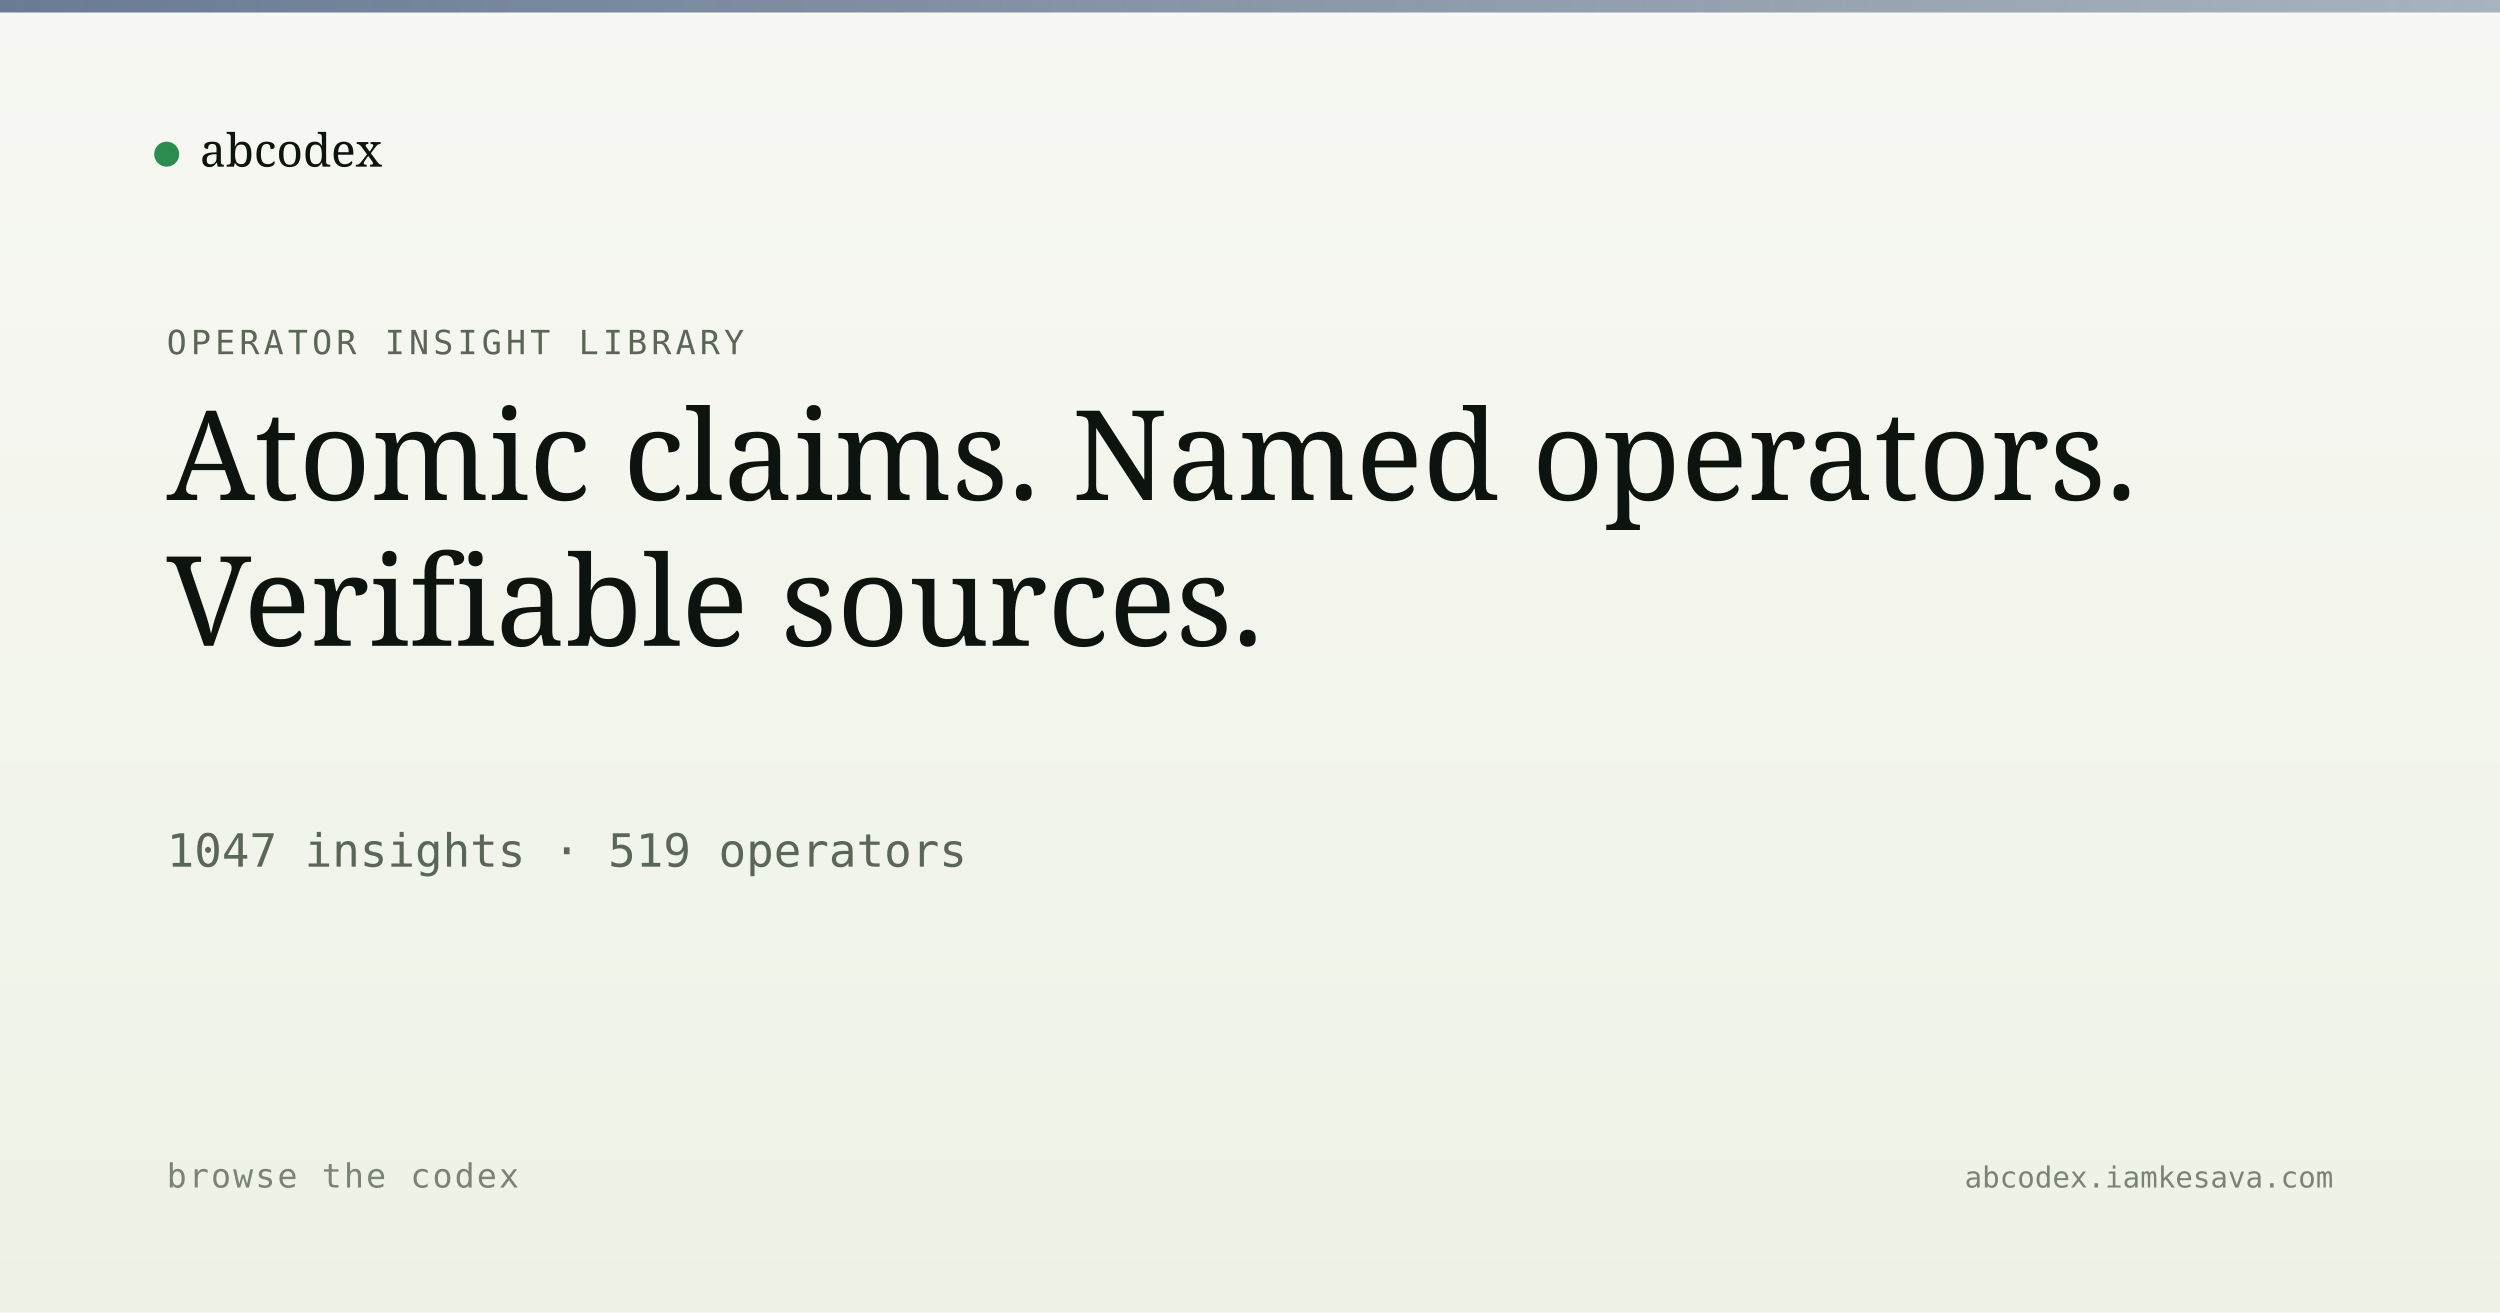
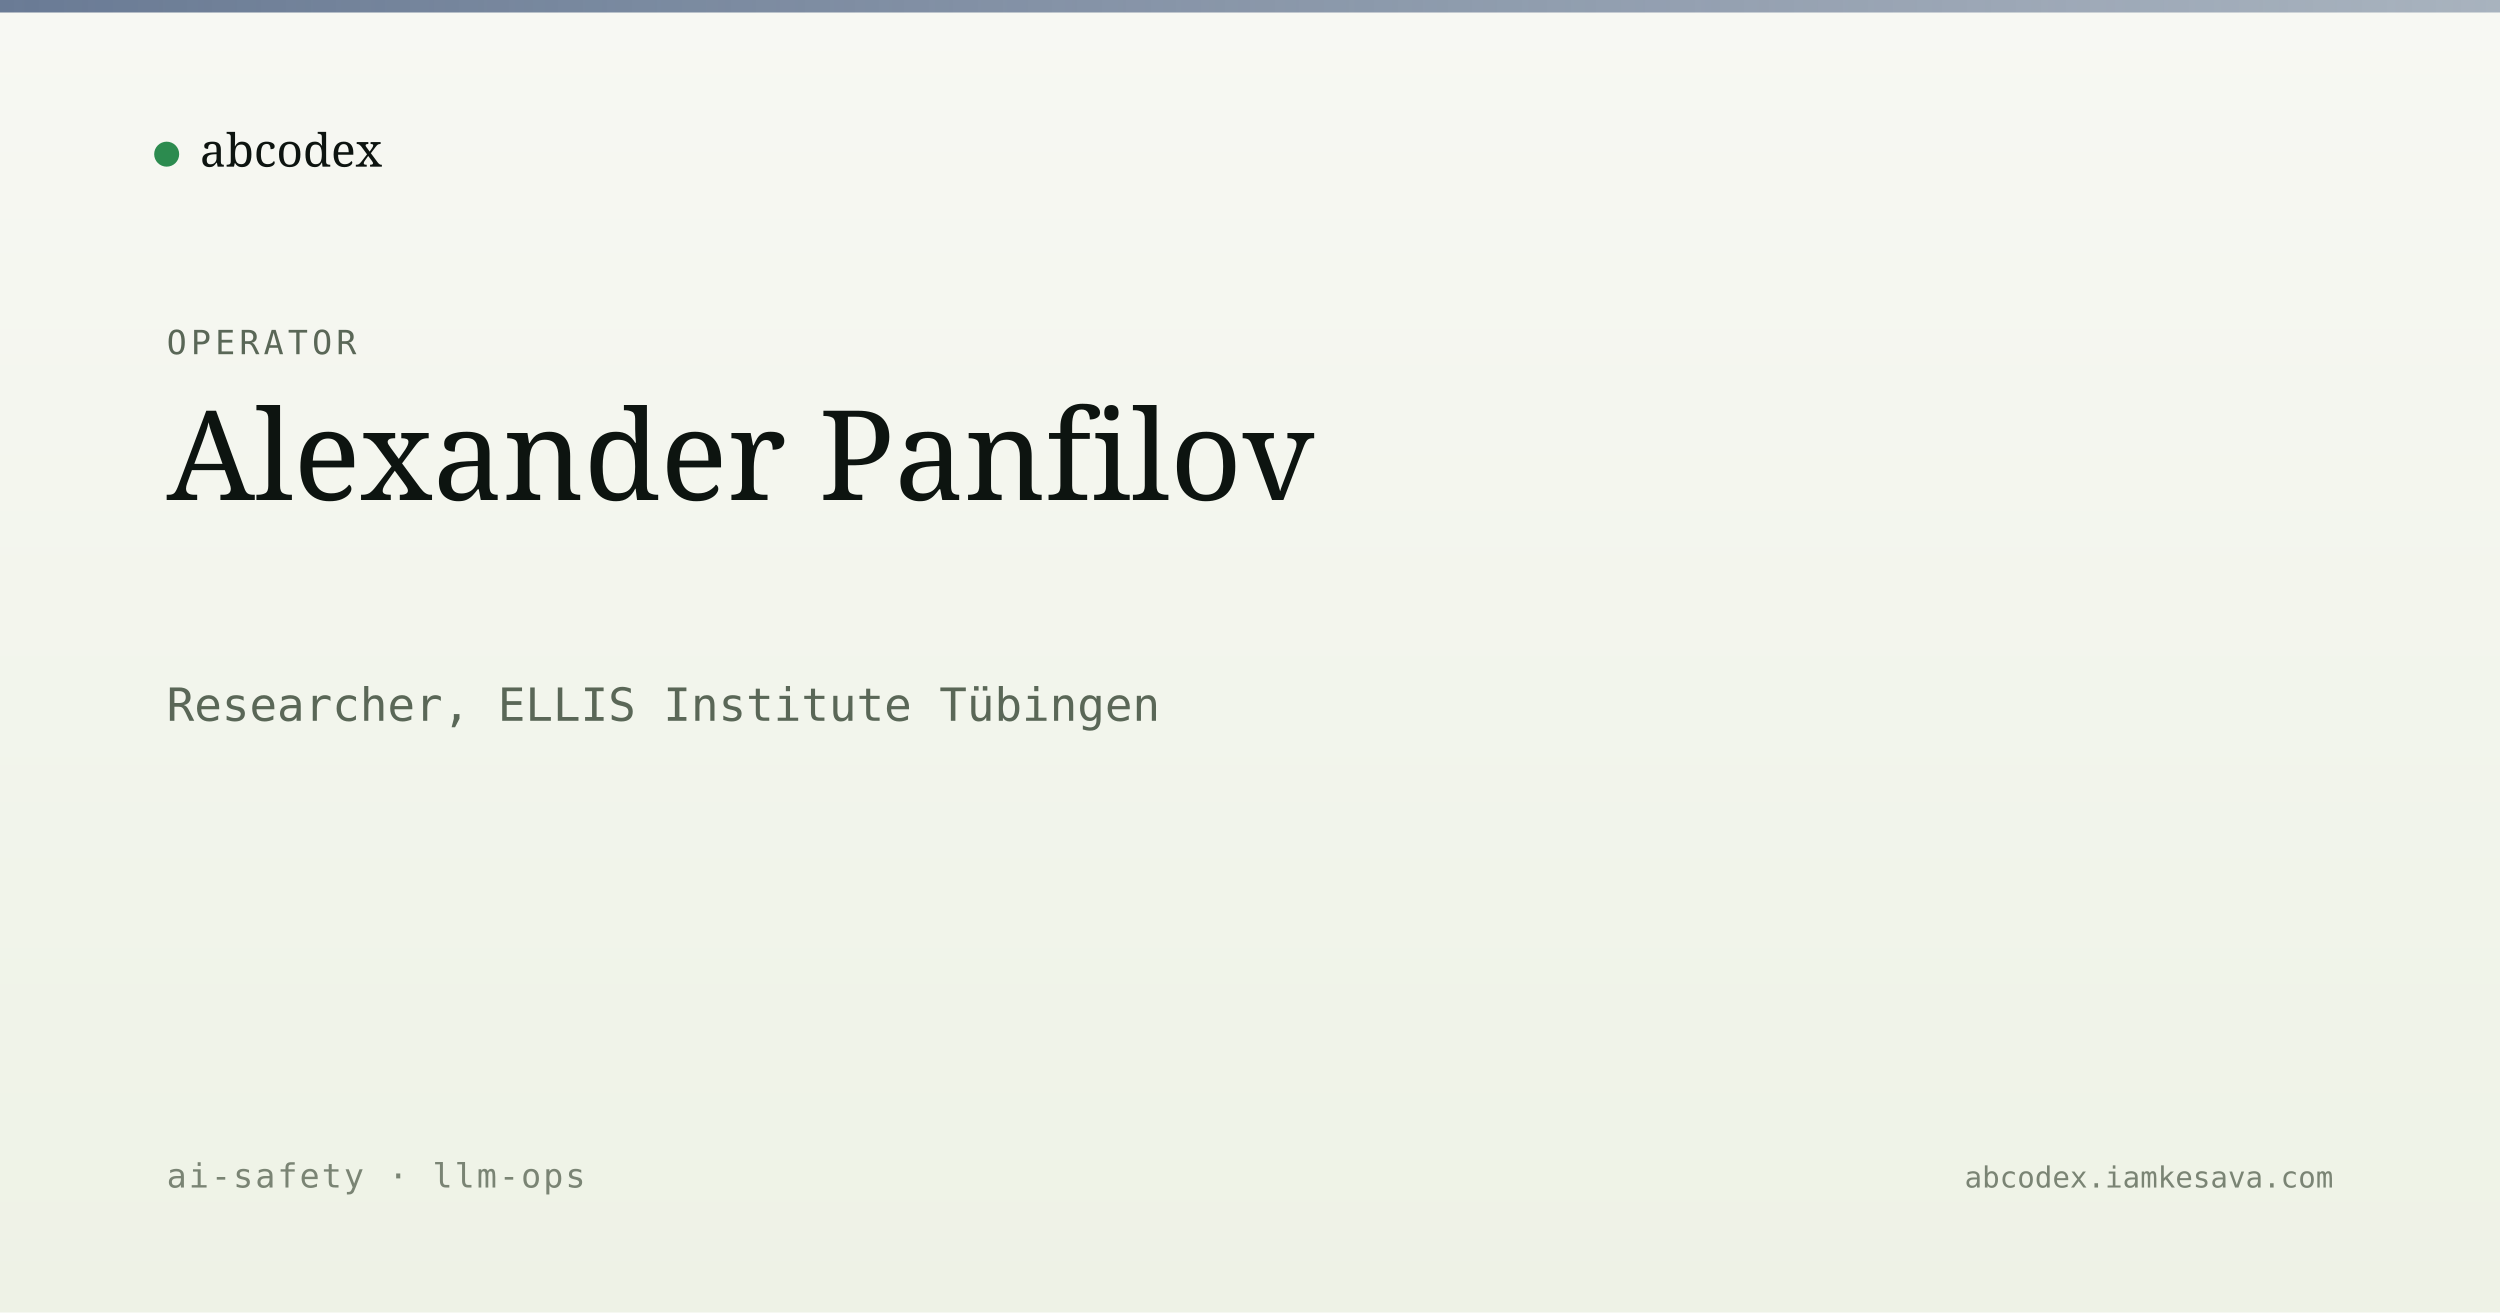
<svg xmlns="http://www.w3.org/2000/svg" viewBox="0 0 1200 630" width="1200" height="630">
  <defs>
    <linearGradient id="bg" x1="0" y1="0" x2="0" y2="1">
      <stop offset="0" stop-color="#f7f8f3" />
      <stop offset="1" stop-color="#eef2e6" />
    </linearGradient>
    <linearGradient id="band" x1="0" y1="0" x2="1" y2="0">
      <stop offset="0" stop-color="#5a6d8a" stop-opacity="0.9" />
      <stop offset="1" stop-color="#5a6d8a" stop-opacity="0.5" />
    </linearGradient>
  </defs>
  <rect width="1200" height="630" fill="url(#bg)" />
  <rect x="0" y="0" width="1200" height="6" fill="url(#band)" />
  <g transform="translate(80, 60)">
    <circle cx="0" cy="14" r="6" fill="#2c8b4f" />
    <text x="16" y="20" font-family="Newsreader, serif" font-size="22" fill="#0d1410">abcodex</text>
  </g>
-   <text x="80" y="170" font-family="JetBrains Mono, monospace" font-size="16" fill="#5a6757" letter-spacing="2">OPERATOR INSIGHT LIBRARY</text>
-   <text x="80" y="240" font-family="Newsreader, serif" font-size="60" font-weight="500" fill="#0d1410">Atomic claims. Named operators.</text>
-   <text x="80" y="310" font-family="Newsreader, serif" font-size="60" font-weight="500" fill="#0d1410">Verifiable sources.</text>
-   <text x="80" y="416" font-family="JetBrains Mono, monospace" font-size="22" fill="#5a6757">1047 insights · 519 operators</text>
-   <text x="80" y="570" font-family="JetBrains Mono, monospace" font-size="16" fill="#7a8474" letter-spacing="1">browse the codex</text>
+   <text x="80" y="170" font-family="JetBrains Mono, monospace" font-size="16" fill="#5a6757" letter-spacing="2">OPERATOR</text>
+   <text x="80" y="240" font-family="Newsreader, serif" font-size="60" font-weight="500" fill="#0d1410">Alexander Panfilov</text>
+   <text x="80" y="346" font-family="JetBrains Mono, monospace" font-size="22" fill="#5a6757">Researcher, ELLIS Institute Tübingen</text>
+   <text x="80" y="570" font-family="JetBrains Mono, monospace" font-size="16" fill="#7a8474" letter-spacing="1">ai-safety · llm-ops</text>
  <text x="1120" y="570" text-anchor="end" font-family="JetBrains Mono, monospace" font-size="14" fill="#7a8474">abcodex.iamkesava.com</text>
</svg>
